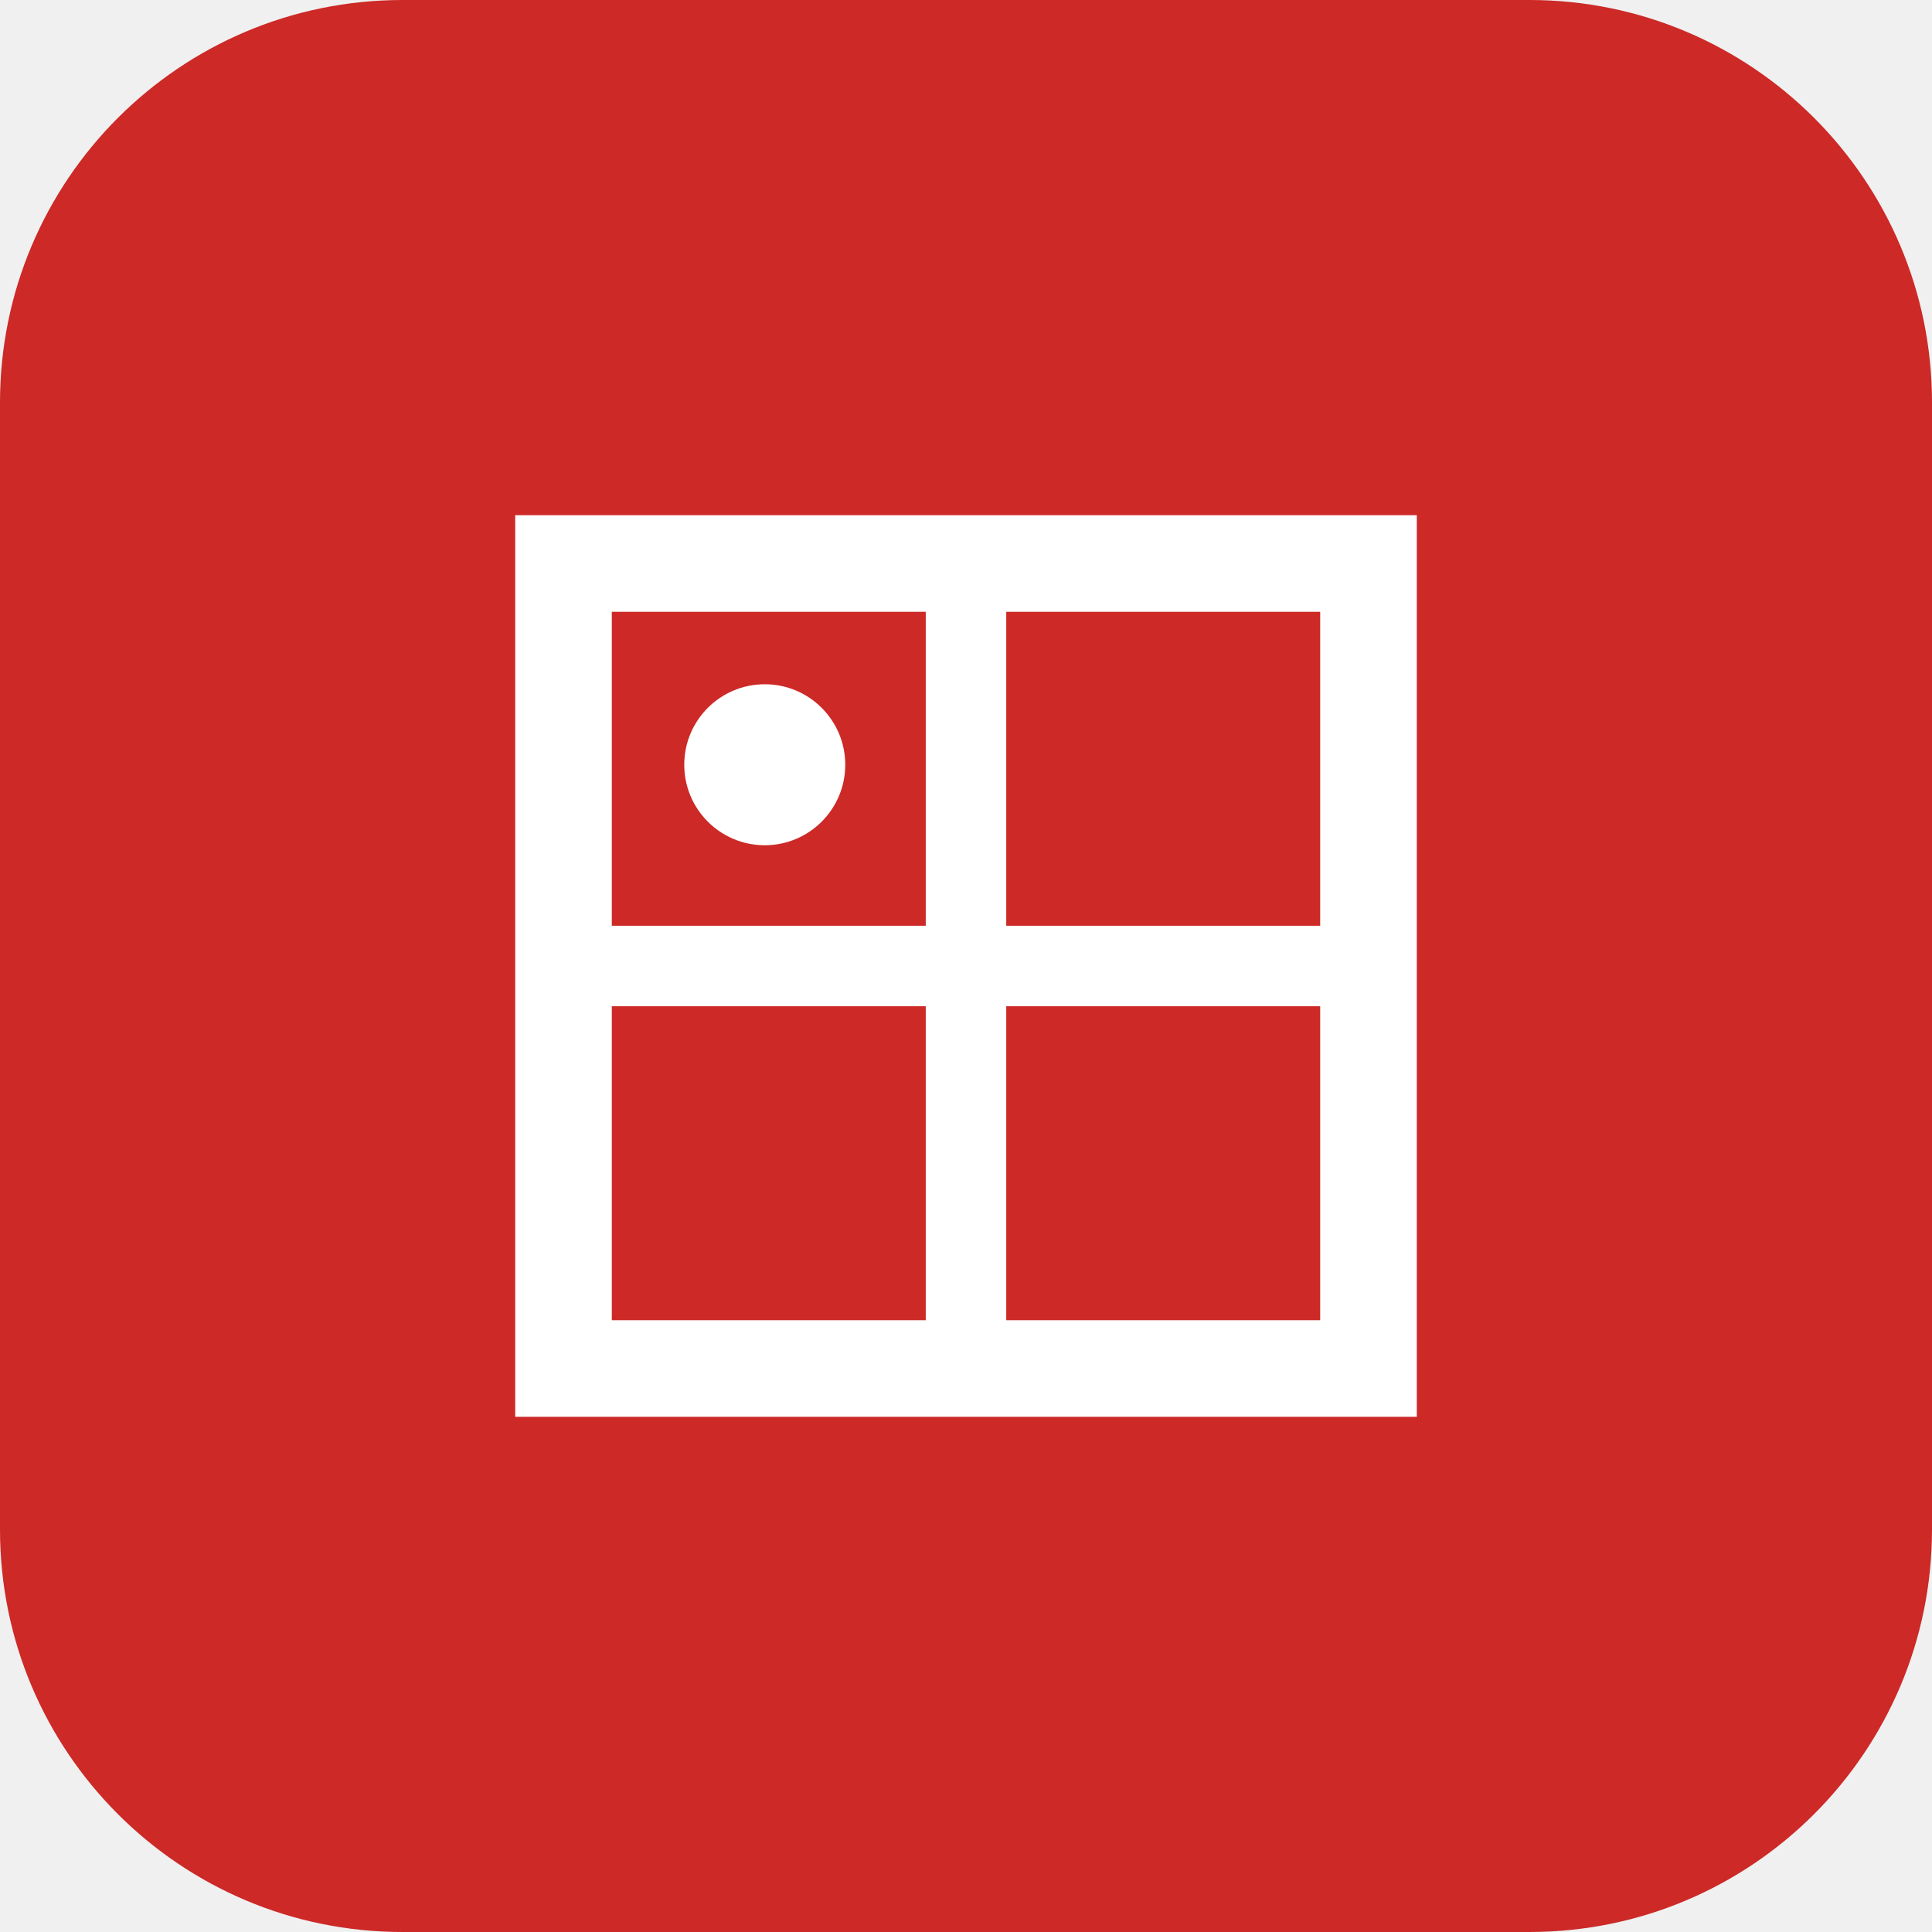
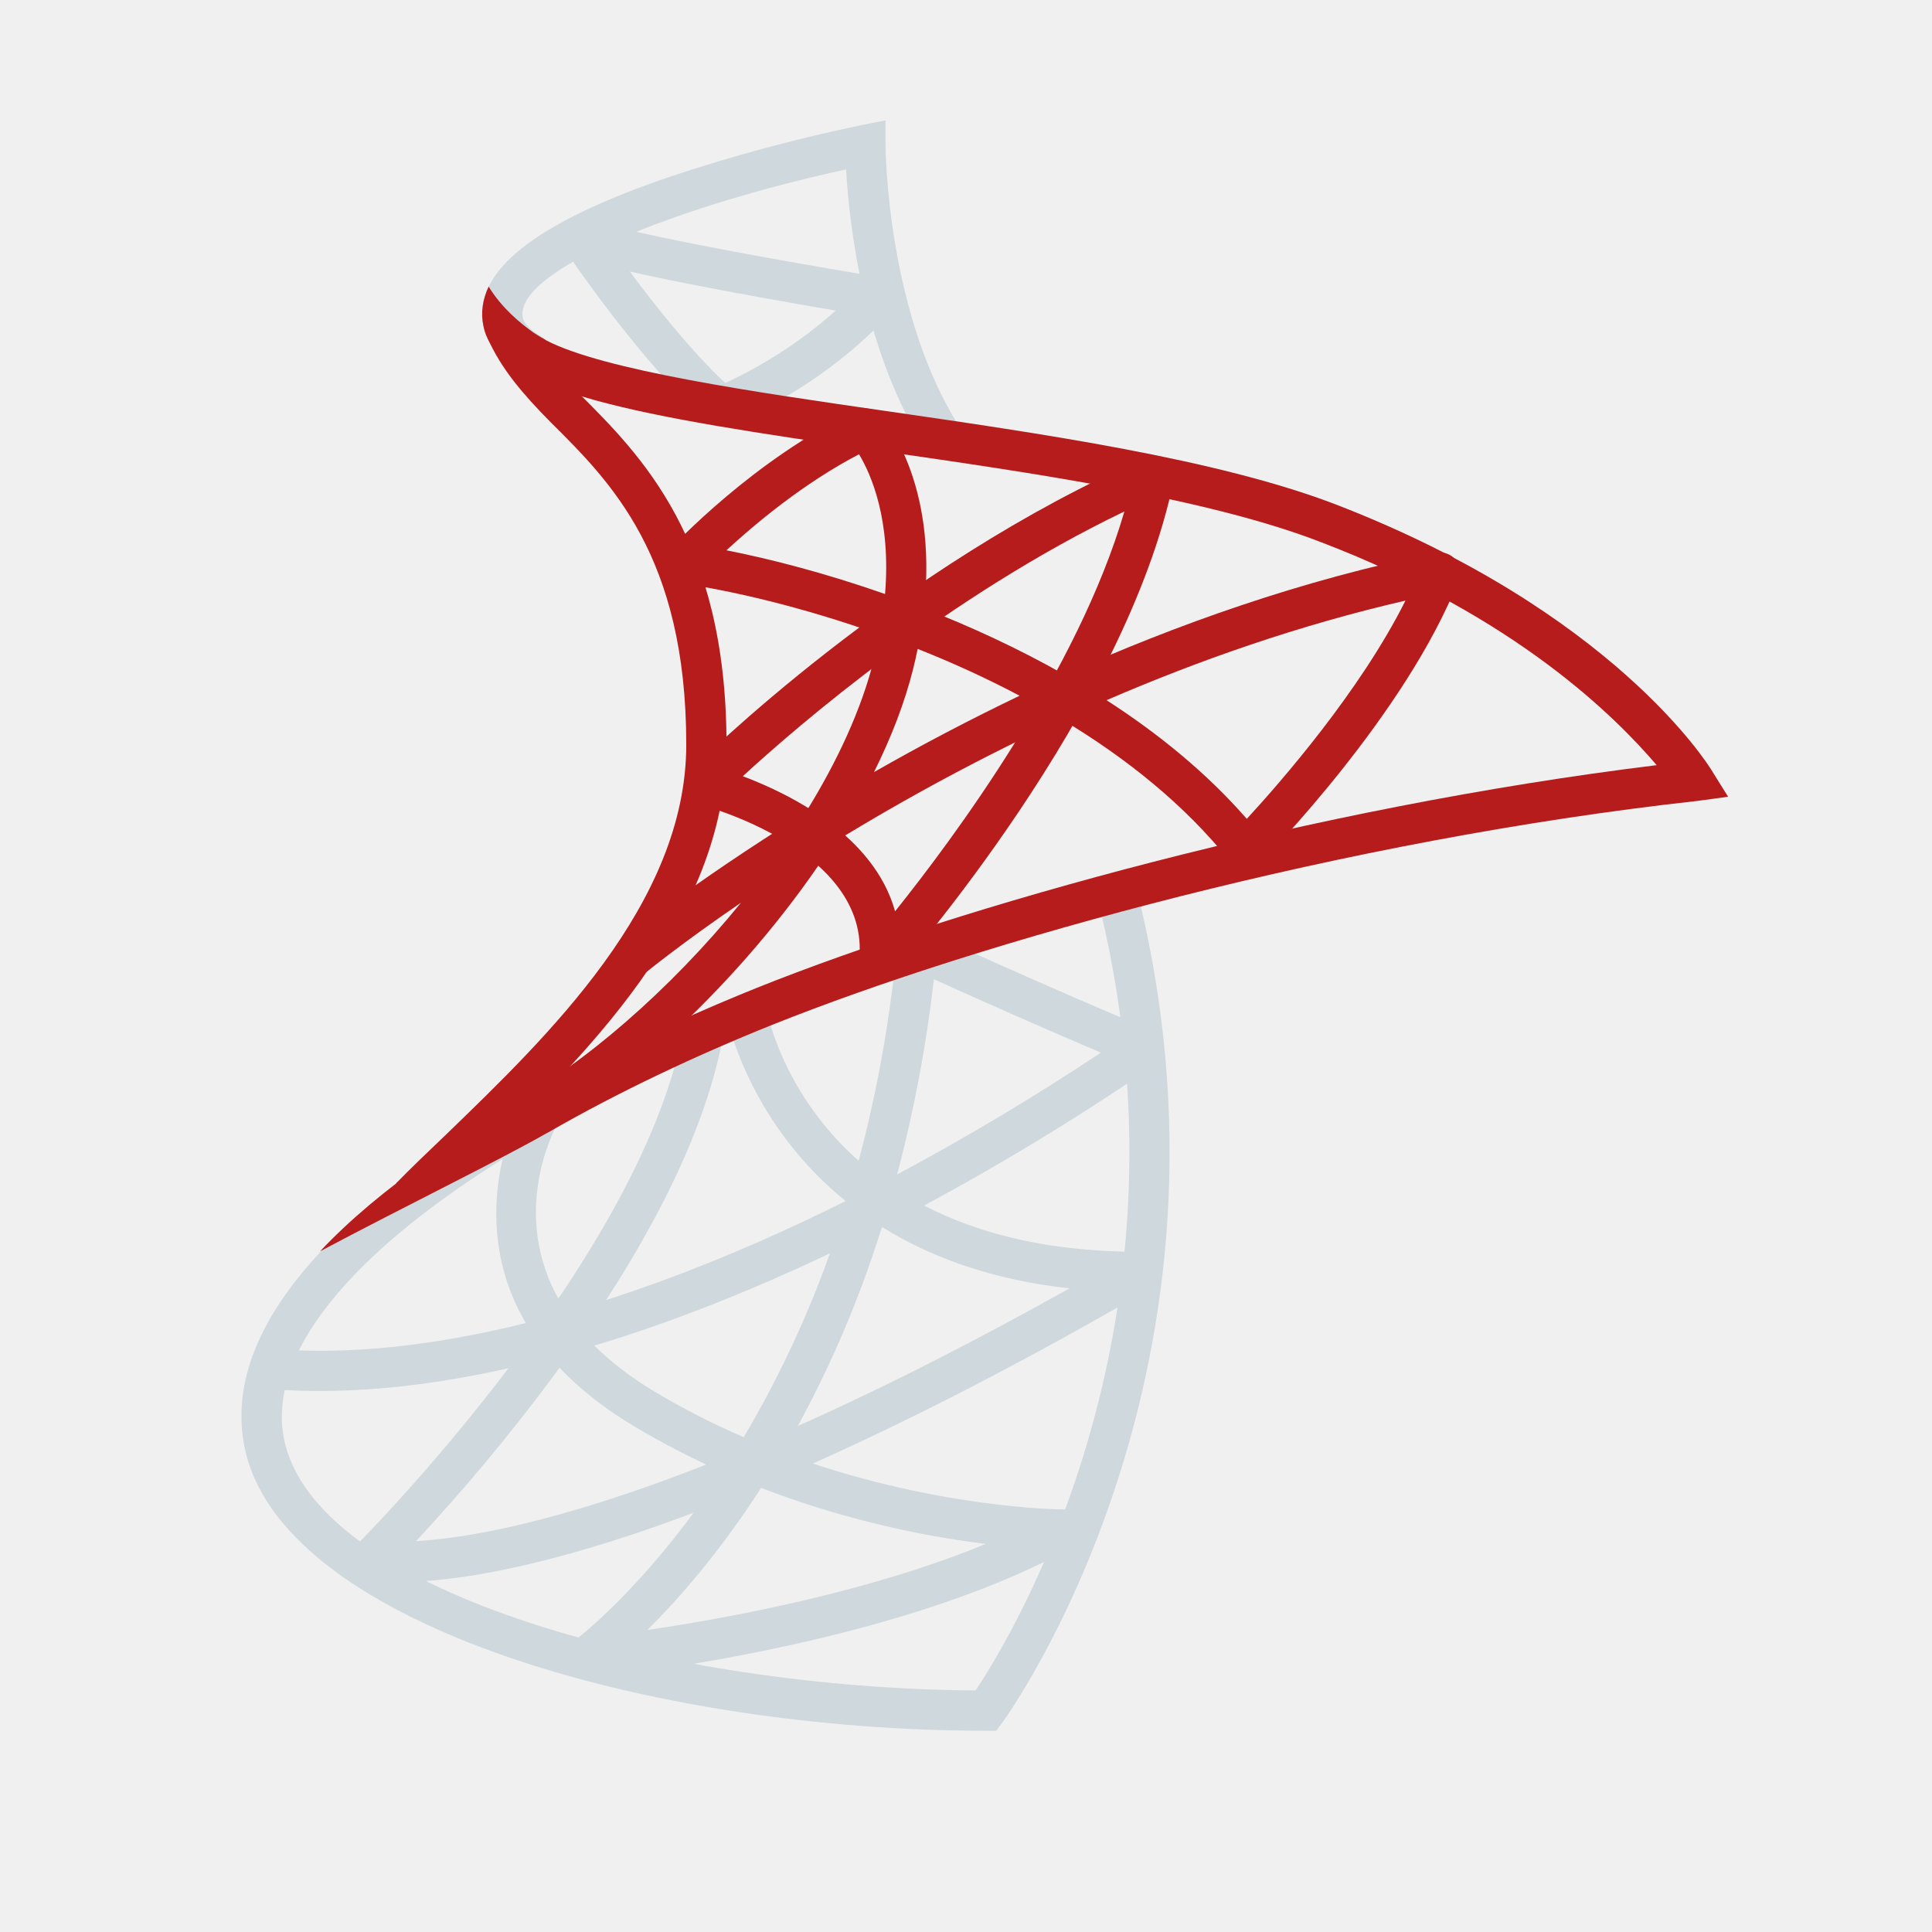
- <svg xmlns="http://www.w3.org/2000/svg" width="24" height="24" viewBox="0 0 24 24" fill="none">
-   <rect width="24" height="24" rx="5" fill="#CC2927" />
-   <path d="M7 7h10v10H7z" stroke="#fff" stroke-width="1.2" fill="none" />
-   <path d="M7 12h10M12 7v10" stroke="#fff" stroke-width="1" fill="none" />
-   <circle cx="9.5" cy="9.5" r="1" fill="#fff" />
+ <svg viewBox="0 0 48 48">
+   <path fill="#cfd8dc" d="M23.084 11.277c-1.633-2.449-1.986-5.722-2.063-7.067-4.148.897-8.269 2.506-8.031 3.691.03.149.218.328.53.502l-.488.873c-.596-.334-.931-.719-1.022-1.179-.269-1.341 1.25-2.554 4.642-3.709a42.152 42.152 0 0 1 4.751-1.279l.597-.12V3.6c0 .042.026 4.288 1.916 7.123l-.832.554zM24.751 43H24.5c-8.192 0-17.309-2.573-18.386-6.879-.657-2.63 1.492-5.536 6.214-8.401l.52.854c-4.249 2.579-6.296 5.172-5.763 7.305.935 3.738 9.575 6.068 17.153 6.12.901-1.347 5.742-9.26 2.979-19.873l.967-.252c3.149 12.092-3.218 20.837-3.282 20.924l-.151.202z" />
+   <path fill="#cfd8dc" d="M9.931 39.306c-.539 0-.806-.059-.85-.07a.498.498 0 0 1-.233-.84c.072-.072 7.197-7.208 8.159-12.978l.986.164c-.827 4.964-5.715 10.623-7.656 12.707 1.939-.111 6.835-1.019 16.234-6.28-7.335-.804-8.495-6.676-8.507-6.739l.983-.181c.047.246 1.226 6.011 9.244 6.011h.008a.5.5 0 0 1 .251.933c-11.235 6.509-16.683 7.272-18.619 7.273z" />
+   <path fill="#cfd8dc" d="M14.524 41.7a.499.499 0 0 1-.291-.907c.034-.025 1.813-1.338 3.706-4.228a19.896 19.896 0 0 1-2.196-1.137c-.888-.533-1.559-1.105-2.06-1.691-2.57.678-4.942.946-7.025.769l.084-.996c1.876.159 4.009-.063 6.321-.64-1.573-2.688-.129-5.356-.109-5.392l.874.487c-.067.122-1.265 2.37.249 4.633 2.201-.632 4.549-1.567 6.979-2.782a32.189 32.189 0 0 0 1.225-6.276.501.501 0 0 1 .706-.406c.032.015 3.264 1.491 5.604 2.454a.5.5 0 0 1 .091.876 62.494 62.494 0 0 1-6.778 4.042 27.19 27.19 0 0 1-2.459 5.591c3.702 1.383 6.915 1.404 6.956 1.404a.5.5 0 0 1 .243.938c-4.54 2.522-11.767 3.232-12.072 3.261h-.048zm4.385-4.733c-1.04 1.614-2.062 2.773-2.826 3.53 1.998-.294 5.501-.938 8.408-2.139a23.733 23.733 0 0 1-5.582-1.391zm-4.142-3.536c.393.392.883.775 1.49 1.14.736.442 1.483.817 2.22 1.135a26.116 26.116 0 0 0 2.142-4.568c-2.021.962-3.983 1.73-5.852 2.293zm8.435-9.102a33.95 33.95 0 0 1-.913 4.85 62.45 62.45 0 0 0 5.062-3.026 207.1 207.1 0 0 1-4.149-1.824zM17.924 10.6a.504.504 0 0 1-.325-.12c-1.61-1.378-3.505-4.182-3.585-4.301a.5.5 0 0 1 .654-.718c.011.003.938.385 7.217 1.431a.499.499 0 0 1 .29.828c-1.758 1.953-3.979 2.813-4.073 2.848a.527.527 0 0 1-.178.032zm-2.277-3.854c.631.849 1.54 1.996 2.372 2.769a11.186 11.186 0 0 0 2.744-1.798c-2.583-.441-4.159-.755-5.116-.971z" />
+   <path fill="#b71c1c" d="M21.843 24.4a.5.5 0 0 1-.497-.552c.292-2.749-3.926-3.852-3.969-3.862a.5.5 0 0 1-.23-.838c.207-.207 5.139-5.098 11.327-7.784a.5.5 0 0 1 .689.559c-1.186 5.744-6.71 12.044-6.944 12.309a.51.51 0 0 1-.376.168zm-3.388-5.115c1.184.445 3.258 1.475 3.783 3.356 1.449-1.808 4.542-5.973 5.697-9.934-4.387 2.11-8.081 5.292-9.48 6.578z" />
+   <path fill="#b71c1c" d="m13.079 28.36-.475-.88c1.883-1.015 4.04-2.883 5.807-5.054-1.504 1.03-2.365 1.735-2.392 1.758l-.639-.77c.039-.032 1.764-1.447 4.631-3.22.787-1.266 1.392-2.568 1.703-3.816.053-.212.099-.417.136-.615-1.925-.687-3.701-1.094-4.921-1.269a.5.5 0 0 1-.297-.835c.085-.092 2.116-2.268 4.654-3.463a.5.5 0 0 1 .581.114c.067.073 1.44 1.615 1.091 4.805 1.155.45 2.345.997 3.491 1.648 2.759-1.24 5.892-2.356 9.229-3.03a.51.51 0 0 1 .481.168c.117.14.149.333.083.503-1.3 3.332-4.786 6.891-4.934 7.041a.503.503 0 0 1-.748-.04c-1.12-1.408-2.584-2.574-4.163-3.523a55.136 55.136 0 0 0-5.684 3.049c-2.02 3.153-5.069 6.048-7.634 7.429zm14.413-10.964c1.29.832 2.491 1.81 3.484 2.948.828-.898 2.815-3.168 3.942-5.422-2.65.61-5.158 1.493-7.426 2.474zm-4.693-1.274c-.033.163-.071.33-.113.5-.21.839-.544 1.701-.972 2.561a56.183 56.183 0 0 1 3.618-1.898 25.476 25.476 0 0 0-2.533-1.163zm-4.751-2.45c1.111.218 2.48.574 3.941 1.086.152-1.843-.346-2.972-.647-3.472-1.376.718-2.581 1.728-3.294 2.386z" />
+   <path fill="#b71c1c" d="M18.05 18.5c0 4.38-3.65 7.86-6.28 10.4-.44.43-1.93.5-1.93.5.37-.38.79-.78 1.24-1.21 2.5-2.42 5.97-5.73 5.97-9.69 0-4.69-1.89-6.54-3.38-8.02-.66-.67-1.22-1.31-1.56-2.09l.31-.13c.34.15.73.32 1.03.45.24.35.56.69.93 1.06 1.53 1.53 3.67 3.63 3.67 8.73z" />
+   <path fill="#b71c1c" d="M42.935 19.794s-.605.086-.775.106c-8.76.97-17.8 3.49-22.97 5.56-1.87.75-3.81 1.66-5.58 2.68-.01.01-.02.01-.04.02-1.04.6-3.57 1.84-5.62 2.93 3-3.19 8.62-5.65 10.86-6.55 5.07-2.03 13.78-4.48 22.35-5.53-1.01-1.18-3.48-3.68-8.34-5.54-2.84-1.1-7.16-1.72-10.97-2.27-6.06-.87-9.51-1.45-9.84-3.1-.07-.33-.02-.66.13-.98.33.54.8.92 1.11 1.14.15.1.26.16.3.18l.01.01c1.42.75 5.25 1.3 8.44 1.76 3.86.56 8.23 1.19 11.18 2.32 6.87 2.65 9.24 6.44 9.34 6.6.09.15.415.664.415.664z" />
</svg>
